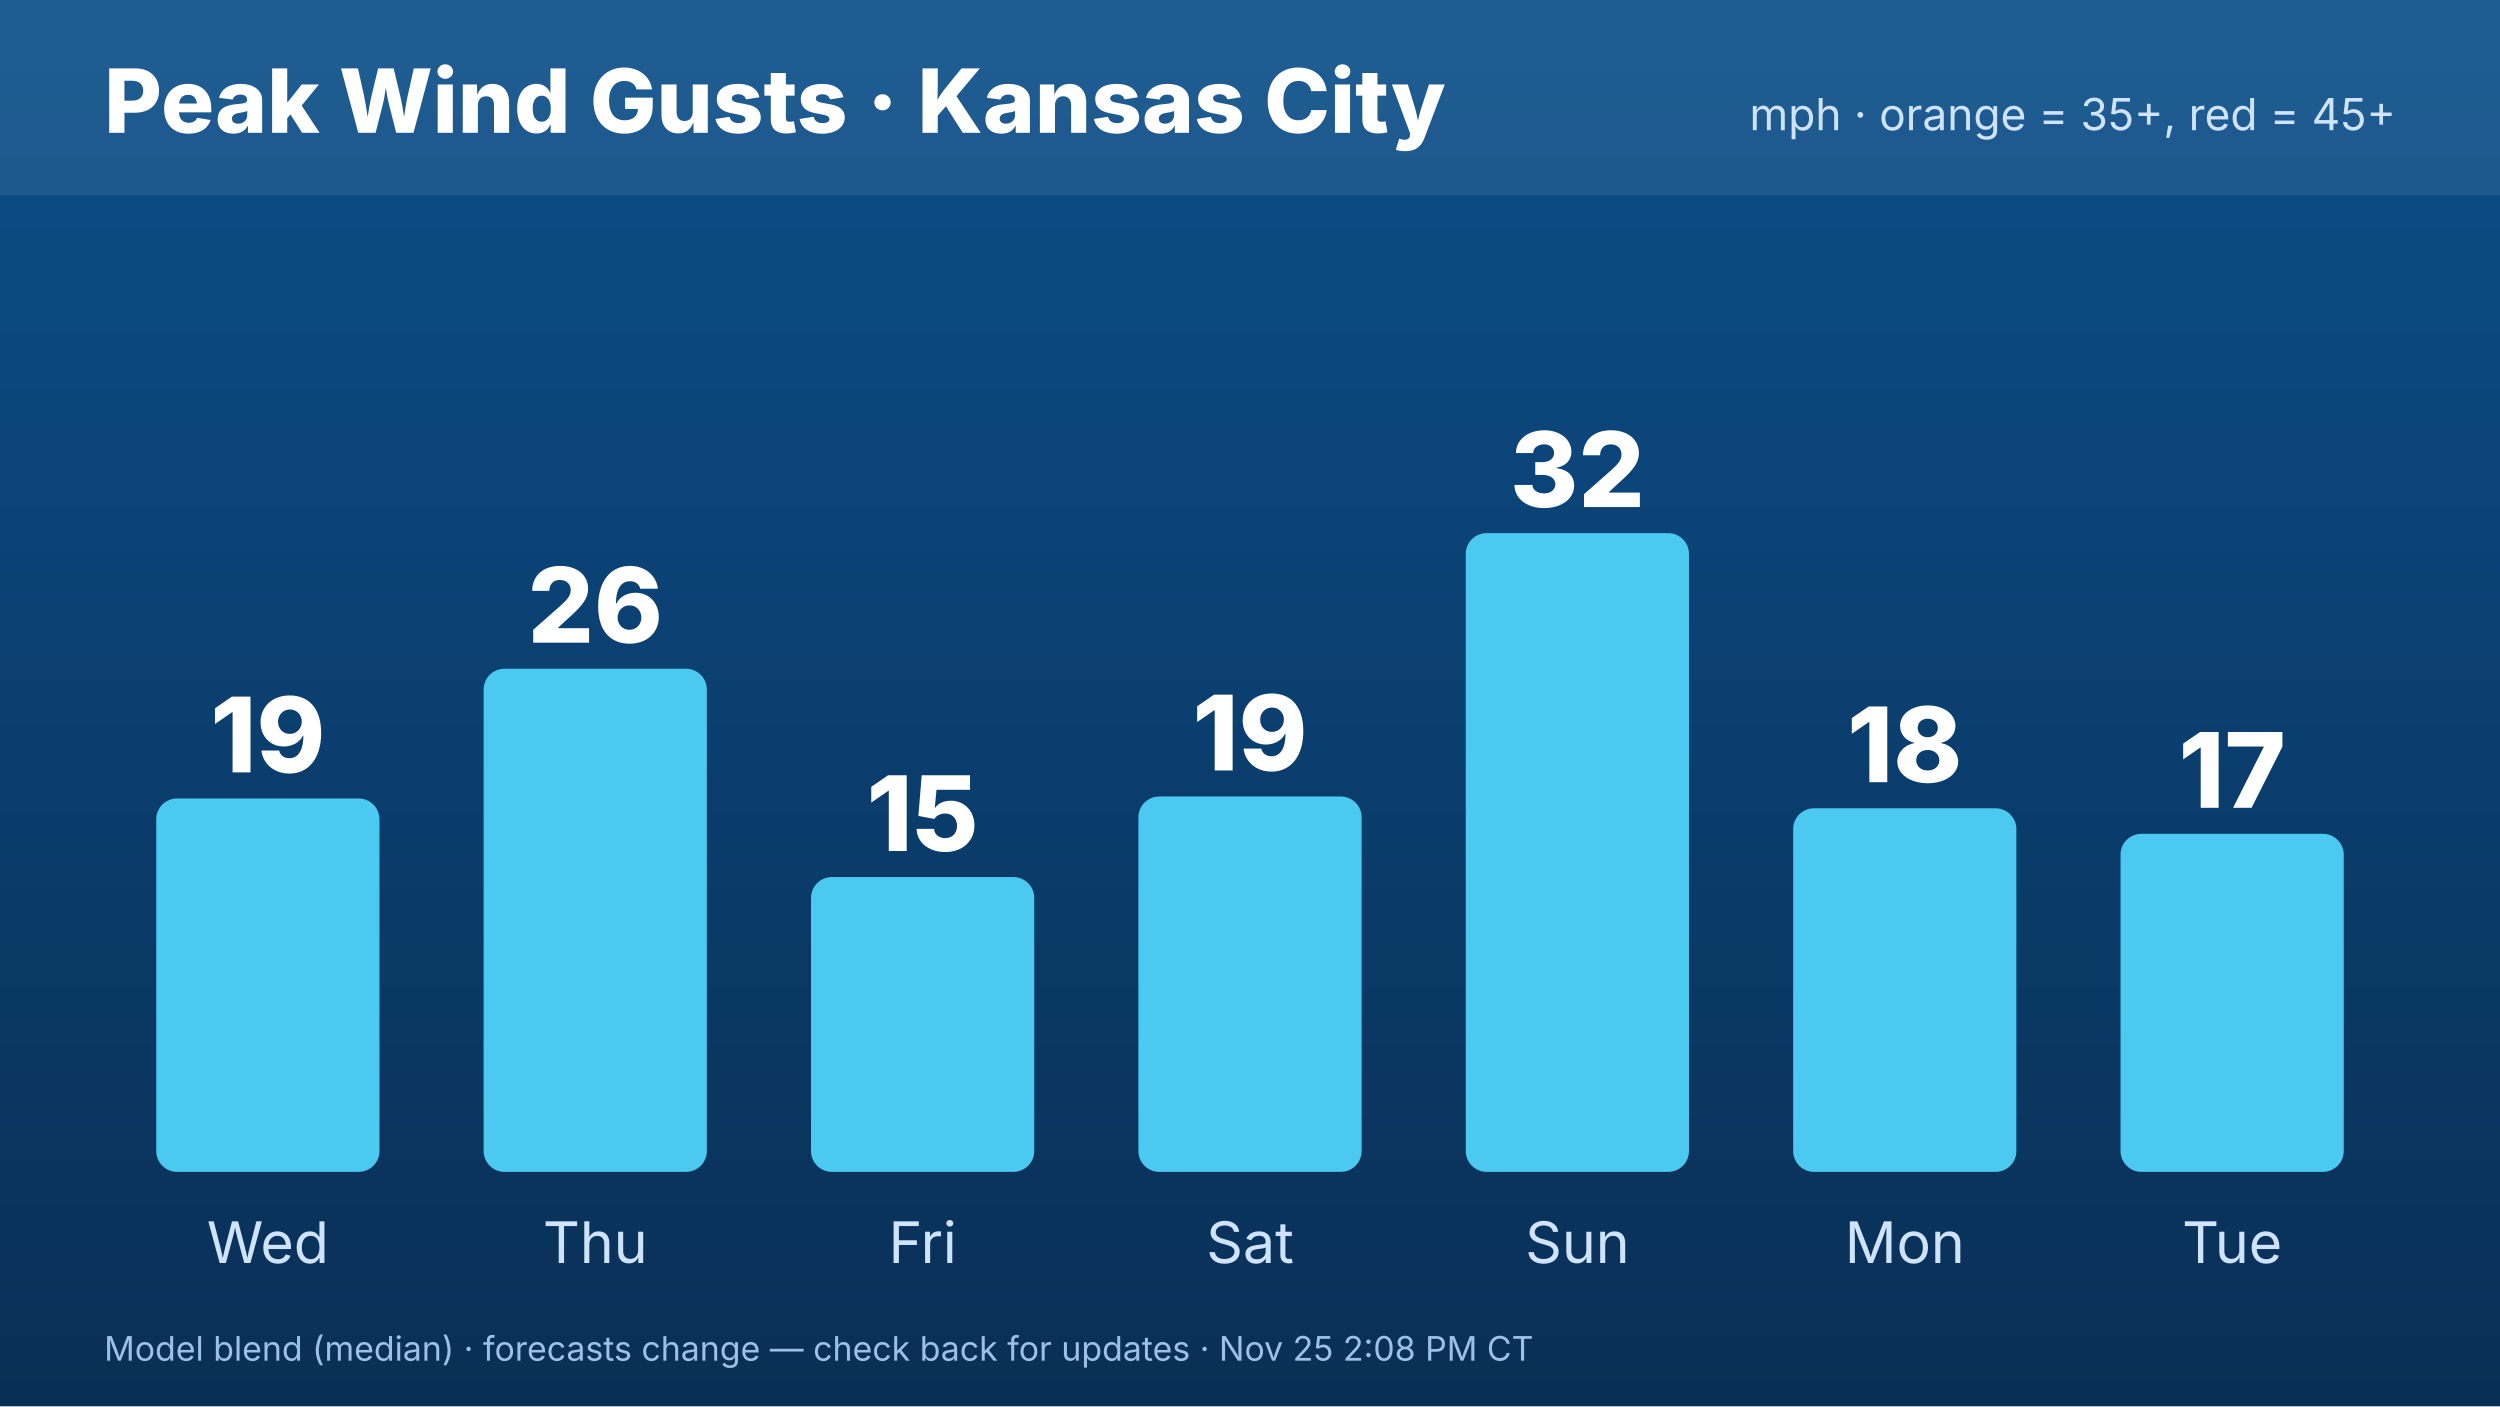
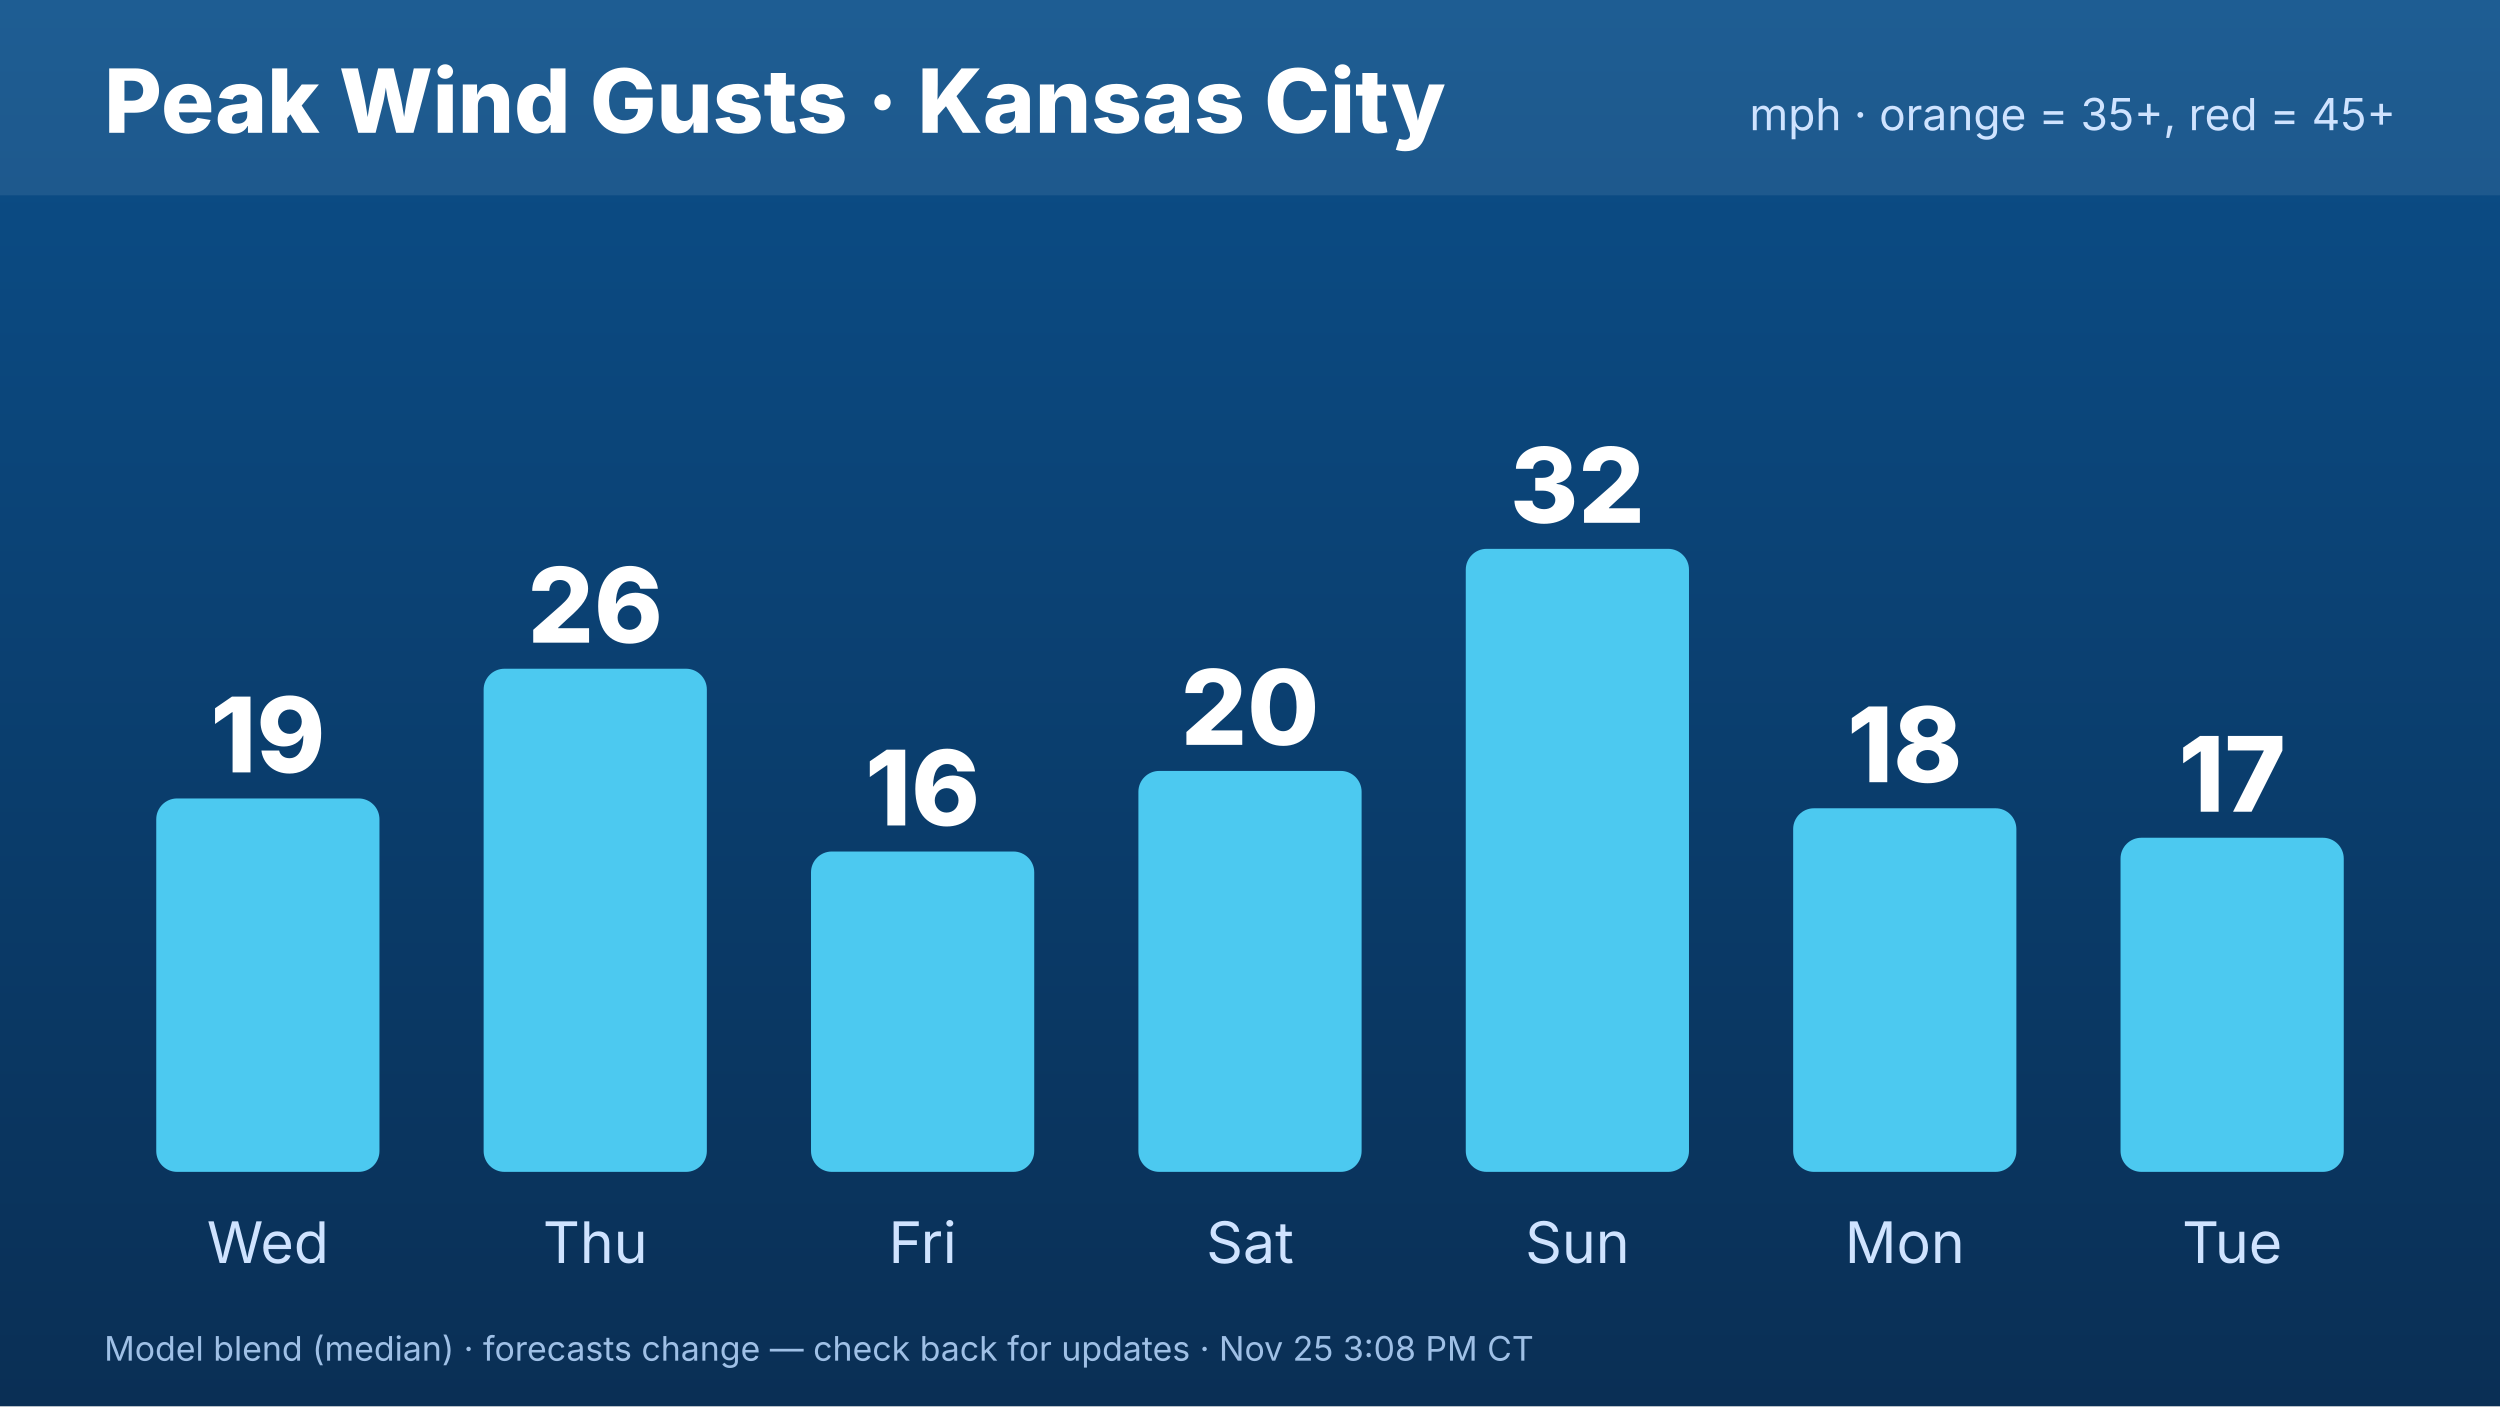
<svg xmlns="http://www.w3.org/2000/svg" width="1920" height="1080" viewBox="0 0 1920 1080" font-family="Inter,Helvetica,Arial,sans-serif">
  <defs>
    <linearGradient id="bg" x1="0" y1="0" x2="0" y2="1">
      <stop offset="0" stop-color="#0b4f8a" />
      <stop offset="1" stop-color="#0a2f55" />
    </linearGradient>
  </defs>
  <rect width="1920" height="1080" fill="url(#bg)" />
  <rect x="0" y="0" width="1920" height="150" fill="#ffffff" opacity=".08" />
  <text x="80" y="102" font-size="68" font-weight="800" fill="#fff">Peak Wind Gusts · Kansas City</text>
  <text x="1840" y="100" font-size="34" fill="#cfe3ff" text-anchor="end">mph · orange = 35+, red = 45+</text>
  <rect x="120.0" y="613.208" width="171.429" height="286.792" rx="16" fill="#4cc9f0" />
  <text x="205.714" y="593.208" font-size="80" font-weight="800" fill="#fff" text-anchor="middle">19</text>
  <text x="205.714" y="970" font-size="44" fill="#cfe3ff" text-anchor="middle">Wed</text>
  <rect x="371.429" y="513.585" width="171.429" height="386.415" rx="16" fill="#4cc9f0" />
  <text x="457.143" y="493.585" font-size="80" font-weight="800" fill="#fff" text-anchor="middle">26</text>
  <text x="457.143" y="970" font-size="44" fill="#cfe3ff" text-anchor="middle">Thu</text>
-   <rect x="622.857" y="673.585" width="171.429" height="226.415" rx="16" fill="#4cc9f0" />
-   <text x="708.571" y="653.585" font-size="80" font-weight="800" fill="#fff" text-anchor="middle">15</text>
+   <rect x="622.857" y="653.962" width="171.429" height="246.038" rx="16" fill="#4cc9f0" />
+   <text x="708.571" y="633.962" font-size="80" font-weight="800" fill="#fff" text-anchor="middle">16</text>
  <text x="708.571" y="970" font-size="44" fill="#cfe3ff" text-anchor="middle">Fri</text>
-   <rect x="874.286" y="611.698" width="171.429" height="288.302" rx="16" fill="#4cc9f0" />
-   <text x="960" y="591.698" font-size="80" font-weight="800" fill="#fff" text-anchor="middle">19</text>
+   <rect x="874.286" y="592.075" width="171.429" height="307.925" rx="16" fill="#4cc9f0" />
+   <text x="960" y="572.075" font-size="80" font-weight="800" fill="#fff" text-anchor="middle">20</text>
  <text x="960" y="970" font-size="44" fill="#cfe3ff" text-anchor="middle">Sat</text>
-   <rect x="1125.714" y="409.434" width="171.429" height="490.566" rx="16" fill="#4cc9f0" />
-   <text x="1211.429" y="389.434" font-size="80" font-weight="800" fill="#fff" text-anchor="middle">32</text>
+   <rect x="1125.714" y="421.509" width="171.429" height="478.491" rx="16" fill="#4cc9f0" />
+   <text x="1211.429" y="401.509" font-size="80" font-weight="800" fill="#fff" text-anchor="middle">32</text>
  <text x="1211.429" y="970" font-size="44" fill="#cfe3ff" text-anchor="middle">Sun</text>
  <rect x="1377.143" y="620.755" width="171.429" height="279.245" rx="16" fill="#4cc9f0" />
  <text x="1462.857" y="600.755" font-size="80" font-weight="800" fill="#fff" text-anchor="middle">18</text>
  <text x="1462.857" y="970" font-size="44" fill="#cfe3ff" text-anchor="middle">Mon</text>
-   <rect x="1628.571" y="640.377" width="171.429" height="259.623" rx="16" fill="#4cc9f0" />
-   <text x="1714.286" y="620.377" font-size="80" font-weight="800" fill="#fff" text-anchor="middle">17</text>
+   <rect x="1628.571" y="643.396" width="171.429" height="256.604" rx="16" fill="#4cc9f0" />
+   <text x="1714.286" y="623.396" font-size="80" font-weight="800" fill="#fff" text-anchor="middle">17</text>
  <text x="1714.286" y="970" font-size="44" fill="#cfe3ff" text-anchor="middle">Tue</text>
-   <text x="80" y="1045" font-size="26" fill="#9fc0e6">Model blend (median) · forecasts change — check back for updates · Nov 25 2:08 PM CT</text>
+   <text x="80" y="1045" font-size="26" fill="#9fc0e6">Model blend (median) · forecasts change — check back for updates · Nov 25 3:08 PM CT</text>
</svg>
